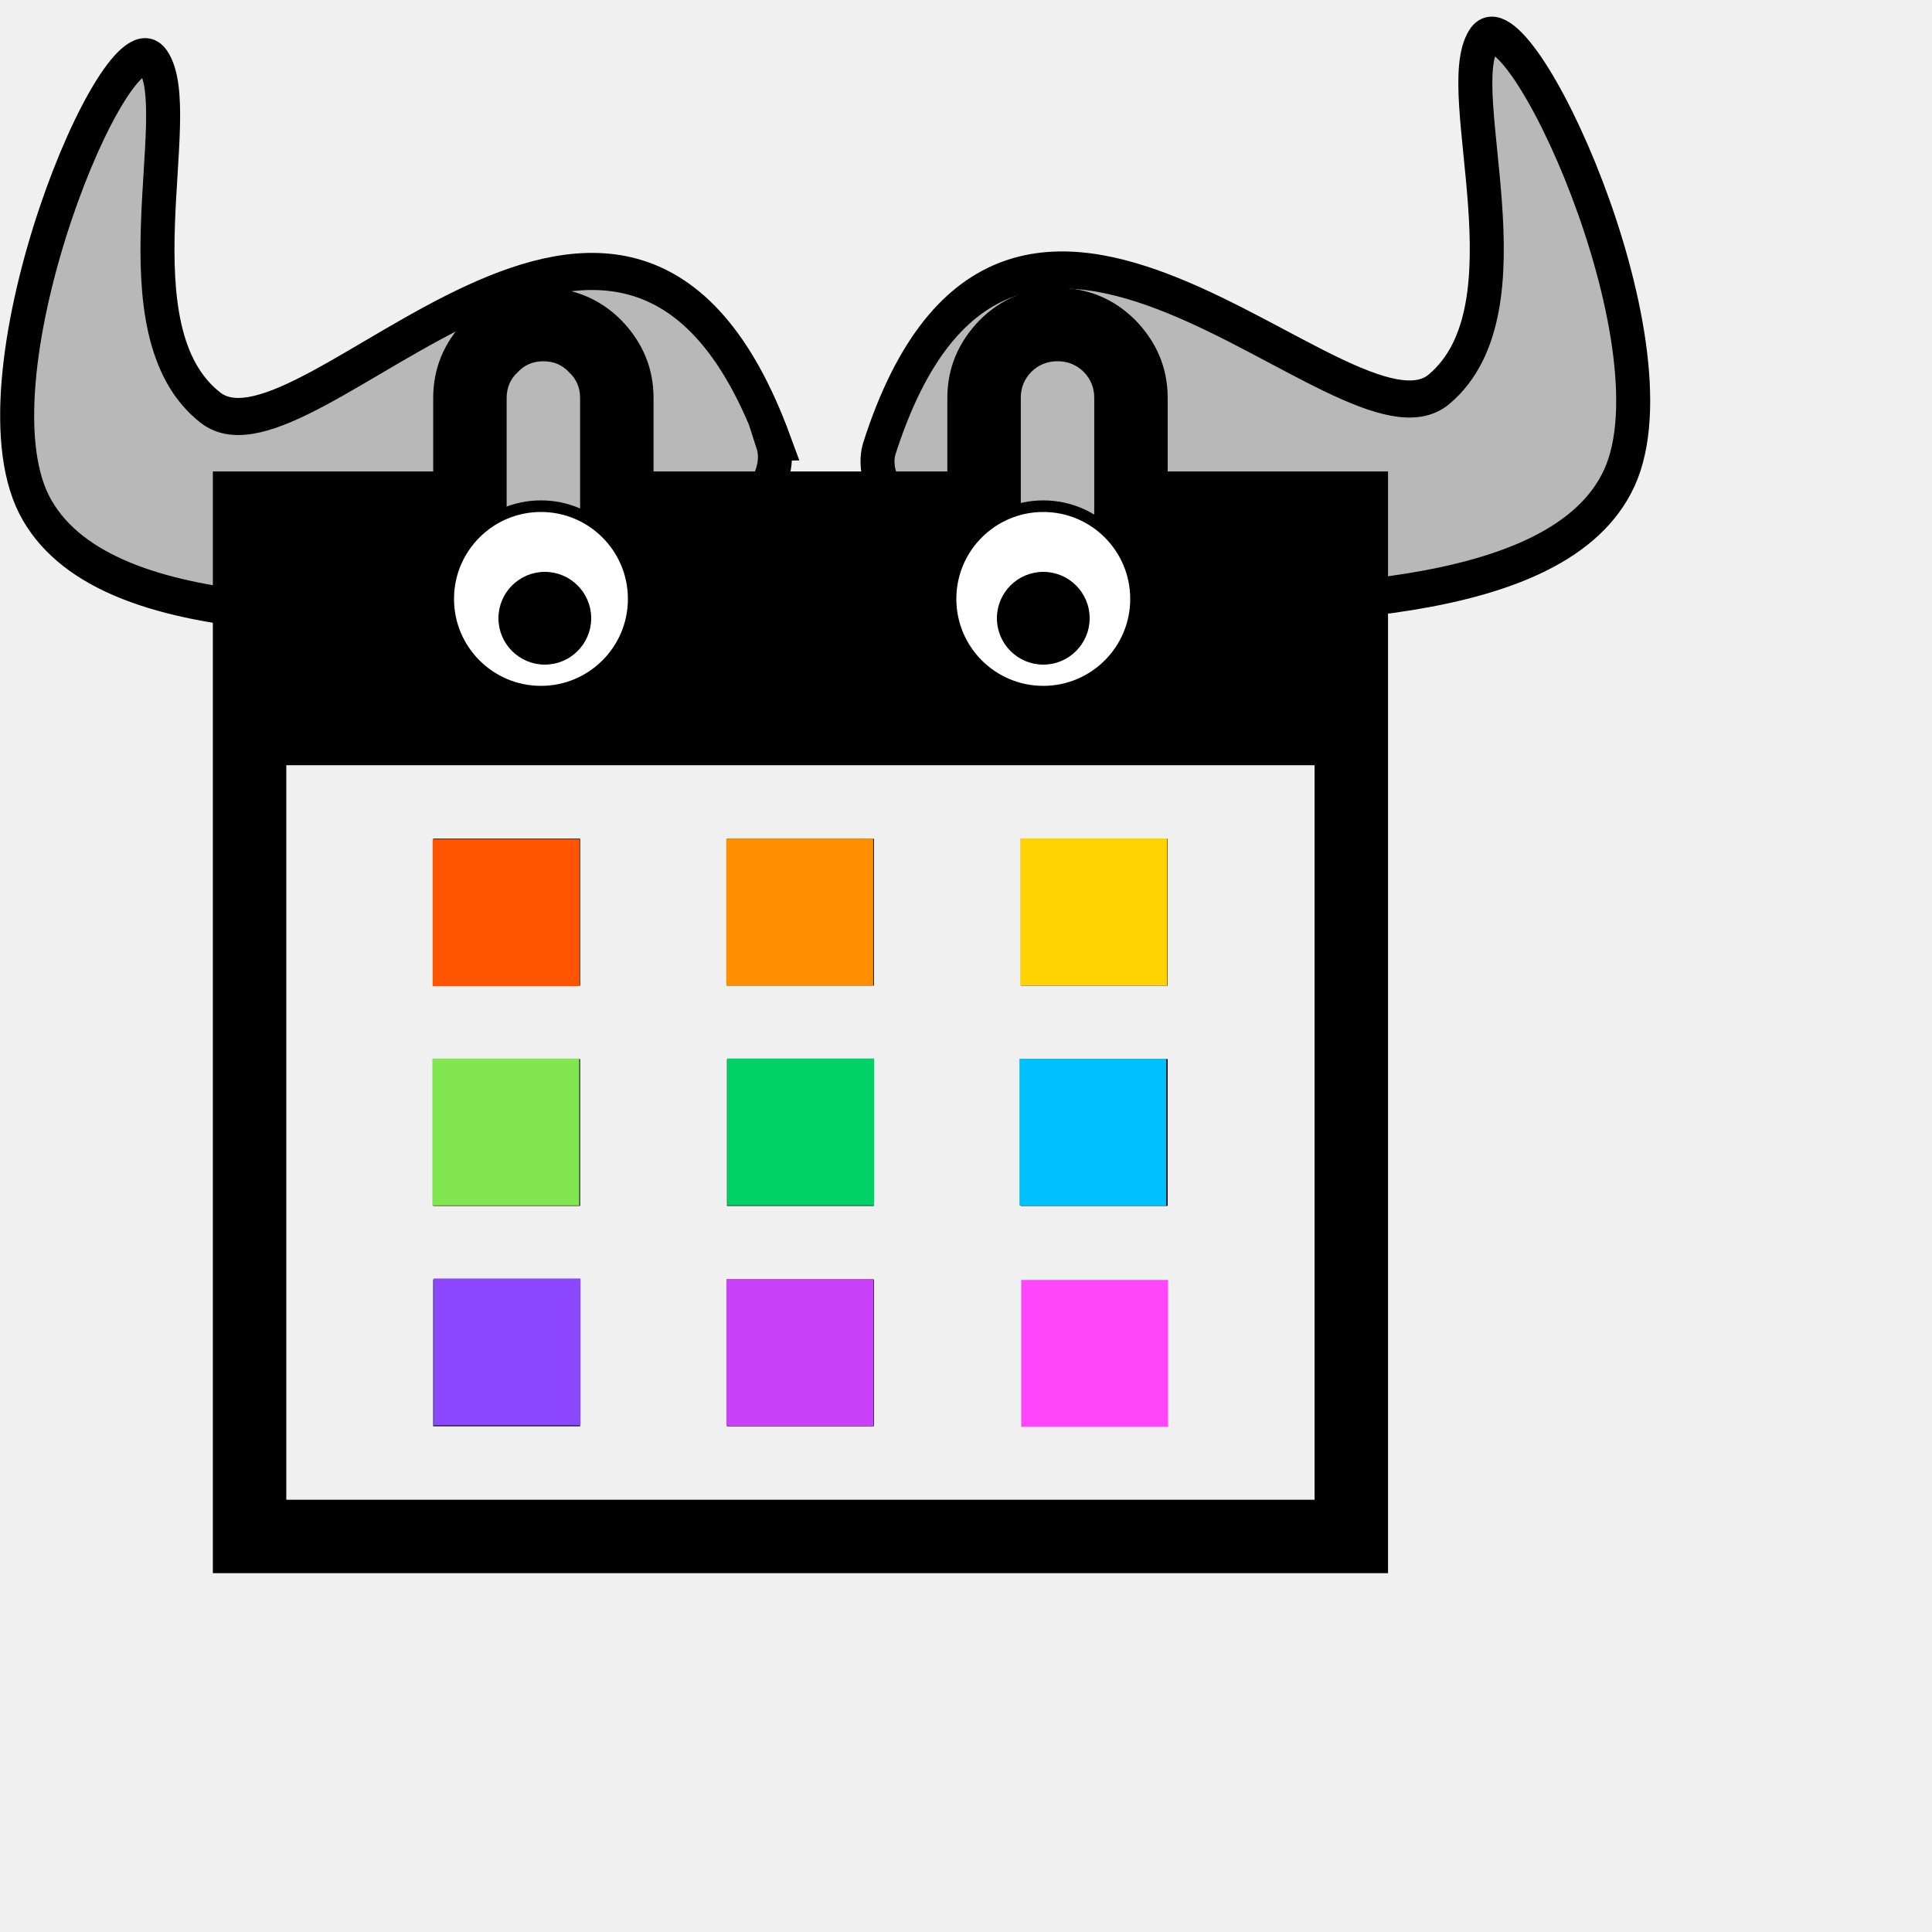
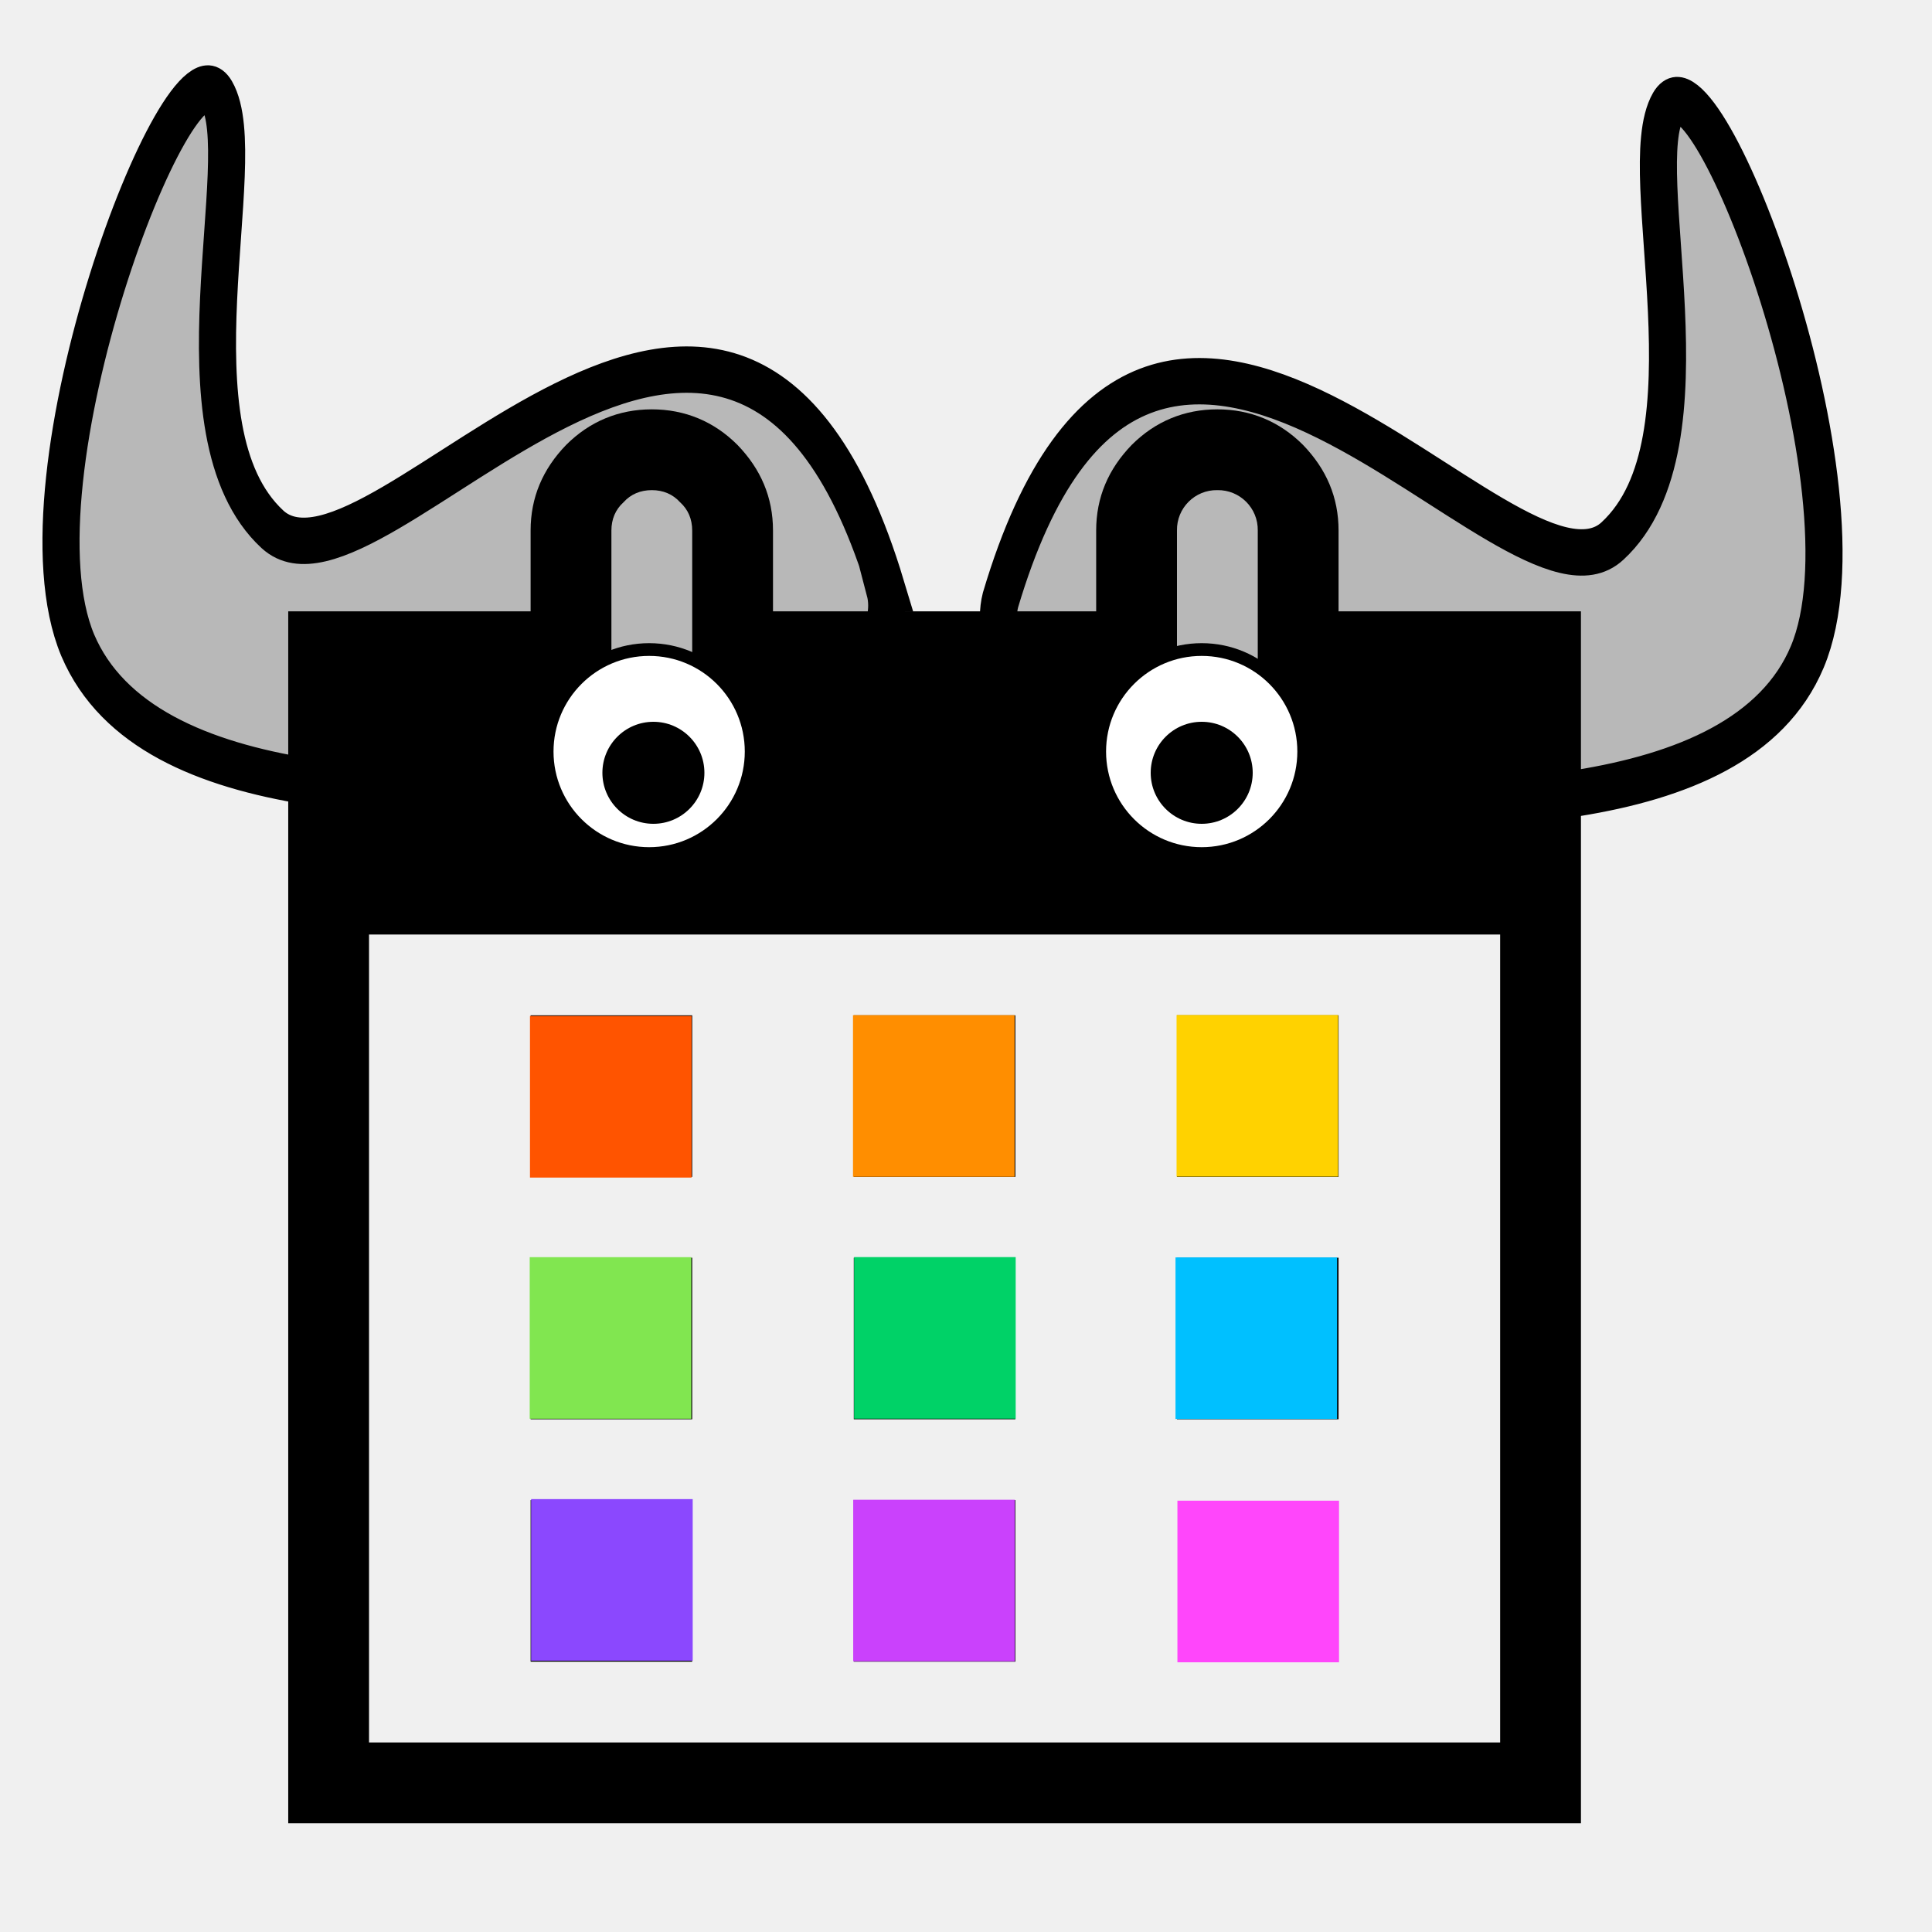
- <svg xmlns="http://www.w3.org/2000/svg" width="100" height="100" viewBox="0 0 500 500">
-   <g transform="translate(-35, 2) scale(2.2, 2.4) rotate(-1.2)">
+ <svg xmlns="http://www.w3.org/2000/svg" width="256" height="256" viewBox="0 0 500 500">
+   <g transform="translate(-25, 5) scale(2.4, 3)">
    <path fill="#6666" fill-rule="evenodd" stroke="#000" stroke-width="4" d="M118.3 50.1c16.2-43.6 55 3.1 66-5.1 11.5-8.5 2-32 6-37.5s22.6 33 15 47.5c-7.4 14.1-39 13-59.7 12.8-11.6 0-29.7-10.1-27.3-17.7zm-12.3-1C89.6 5.5 51 52.2 39.8 44c-11.5-8.5-2-32-6-37.5s-22.6 33-15 47.5c7.5 14.1 39 13 59.7 12.8 11.7 0 29.8-10.1 27.3-17.7z" />
  </g>
-   <g transform="translate(0, 20)">
+   <g transform="translate(14, 46) scale(1.1, 1.1)">
    <path fill="#000" d="M 302.198 102.011 L 359.224 102.011 L 359.224 387.14 L 55.086 387.14 L 55.086 102.011 L 112.111 102.011 L 112.111 83.003 C 112.111 75.209 114.963 68.555 120.475 62.854 C 125.988 57.341 132.831 54.489 140.625 54.489 C 148.417 54.489 155.261 57.341 160.774 62.854 C 166.285 68.555 169.137 75.209 169.137 83.003 L 169.137 102.011 L 245.171 102.011 L 245.171 83.003 C 245.171 75.209 248.023 68.555 253.536 62.854 C 259.049 57.341 265.891 54.489 273.685 54.489 C 281.478 54.489 288.322 57.341 293.833 62.854 C 299.346 68.555 302.198 75.209 302.198 83.003 L 302.198 102.011 Z M 131.12 83.003 L 131.12 130.523 C 131.025 135.827 135.341 140.142 140.625 140.028 C 145.909 140.142 150.224 135.827 150.128 130.523 L 150.128 83.003 C 150.128 80.341 149.178 78.061 147.277 76.349 C 145.567 74.448 143.285 73.497 140.625 73.497 C 137.964 73.497 135.681 74.448 133.972 76.349 C 132.07 78.061 131.12 80.341 131.12 83.003 M 264.181 83.003 L 264.181 130.523 C 264.181 133.184 265.131 135.467 266.841 137.367 C 268.742 139.078 271.023 140.028 273.685 140.028 C 276.346 140.028 278.627 139.078 280.528 137.367 C 282.238 135.467 283.19 133.184 283.19 130.523 L 283.19 83.003 C 283.283 77.718 278.969 73.402 273.685 73.497 C 268.4 73.402 264.086 77.718 264.181 83.003 M 340.215 368.132 L 340.215 178.045 L 74.094 178.045 L 74.094 368.132 L 340.215 368.132 Z M 150.128 197.054 L 150.128 235.071 L 112.111 235.071 L 112.111 197.054 L 150.128 197.054 Z M 188.145 197.054 L 226.162 197.054 L 226.162 235.071 L 188.145 235.071 L 188.145 197.054 Z M 264.181 235.071 L 264.181 197.054 L 302.198 197.054 L 302.198 235.071 L 264.181 235.071 Z M 150.128 254.079 L 150.128 292.098 L 112.111 292.098 L 112.111 254.079 L 150.128 254.079 Z M 188.145 254.079 L 226.162 254.079 L 226.162 292.098 L 188.145 292.098 L 188.145 254.079 Z M 264.181 292.098 L 264.181 254.079 L 302.198 254.079 L 302.198 292.098 L 264.181 292.098 Z M 150.128 311.106 L 150.128 349.123 L 112.111 349.123 L 112.111 311.106 L 150.128 311.106 Z M 226.162 349.123 L 188.145 349.123 L 188.145 311.106 L 226.162 311.106 L 226.162 349.123 Z" id="object-0" />
    <rect fill="#ff5400" x="111.961" y="197.215" width="38.02" height="38.019" />
    <rect fill="#ff8e00" x="187.959" y="197.024" width="38.02" height="38.019" />
    <rect fill="#ffd200" x="264.087" y="196.986" width="38.02" height="38.019" />
    <rect fill="#81e650" x="111.899" y="253.958" width="38.02" height="38.019" />
    <rect fill="#00d267" x="188.216" y="253.941" width="38.02" height="38.019" />
    <rect fill="#00c0ff" x="263.835" y="254.012" width="38.02" height="38.019" />
    <rect fill="#8b48fe" x="112.226" y="310.879" width="38.02" height="38.019" />
    <rect fill="#ca41fc" x="188.013" y="311.027" width="38.02" height="38.019" />
    <rect fill="#ff46fb" x="264.286" y="311.25" width="38.02" height="38.019" />
    <circle fill="white" cx="140" cy="135" r="24" stroke="black" stroke-width="3" />
    <circle fill="black" cx="141" cy="140" r="12" stroke="black" stroke-width="0" />
    <circle fill="white" cx="270" cy="135" r="24" stroke="black" stroke-width="3" />
    <circle fill="black" cx="270" cy="140" r="12" stroke="black" stroke-width="0" />
  </g>
</svg>
